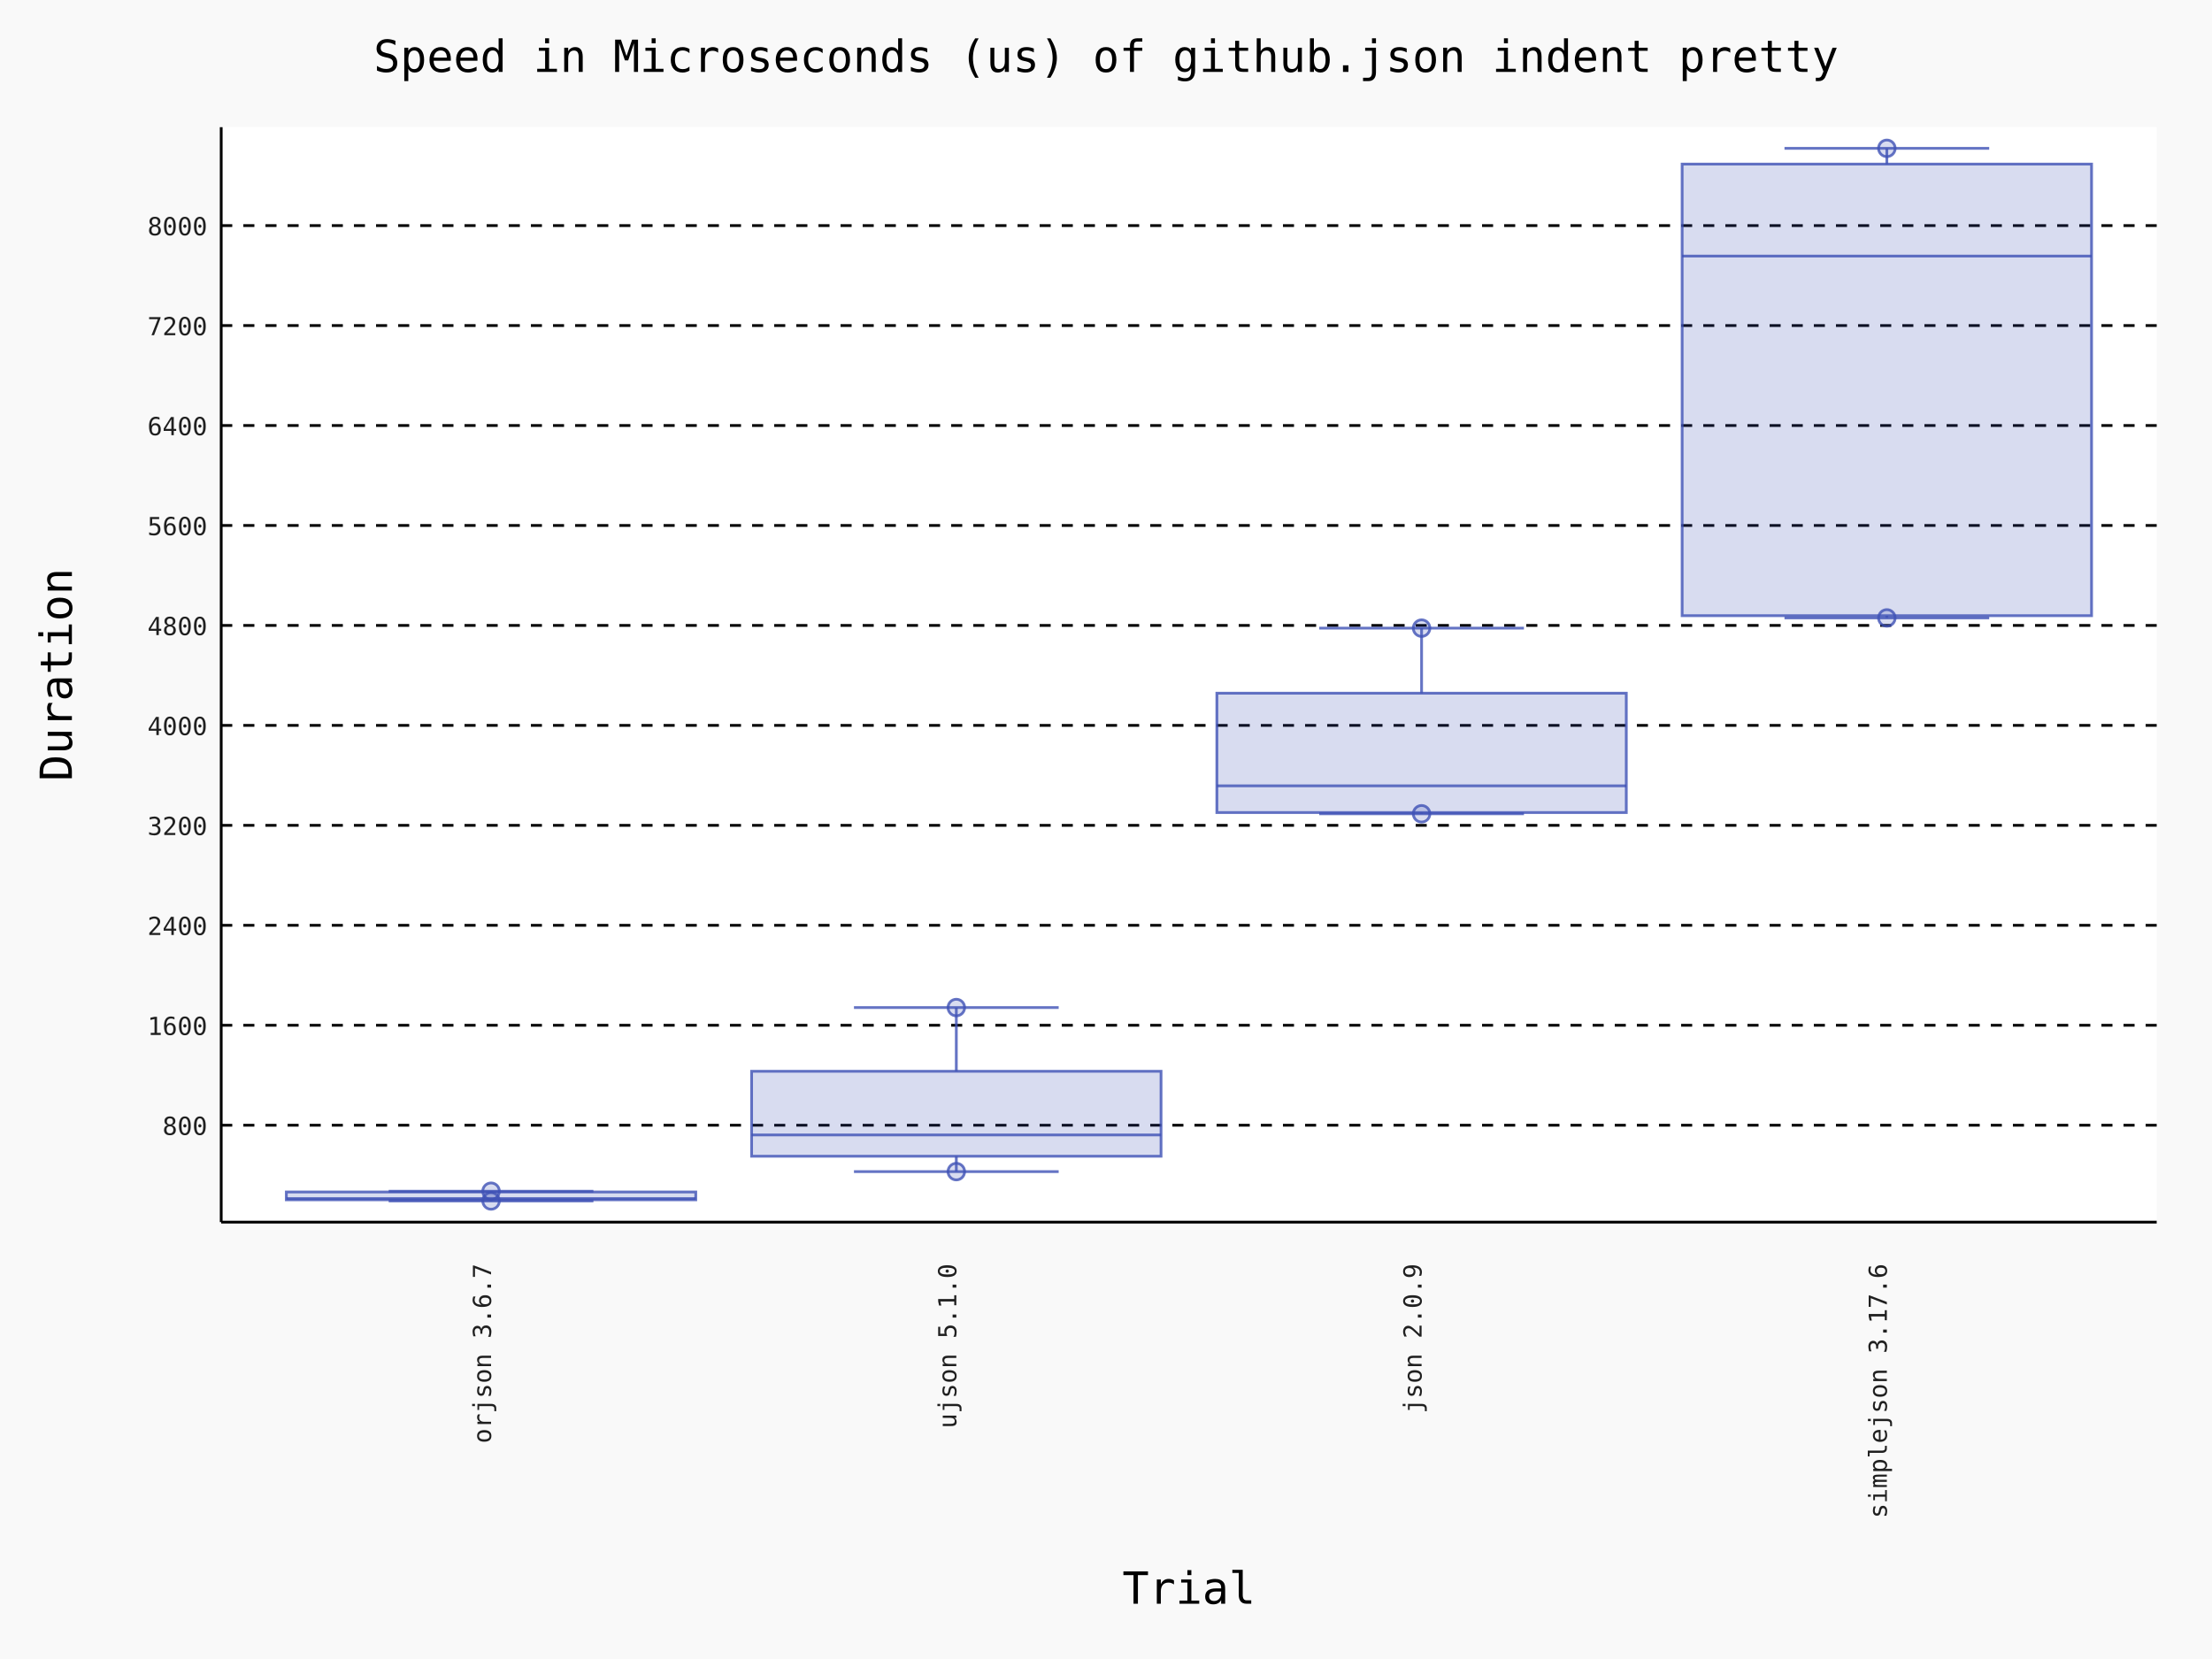
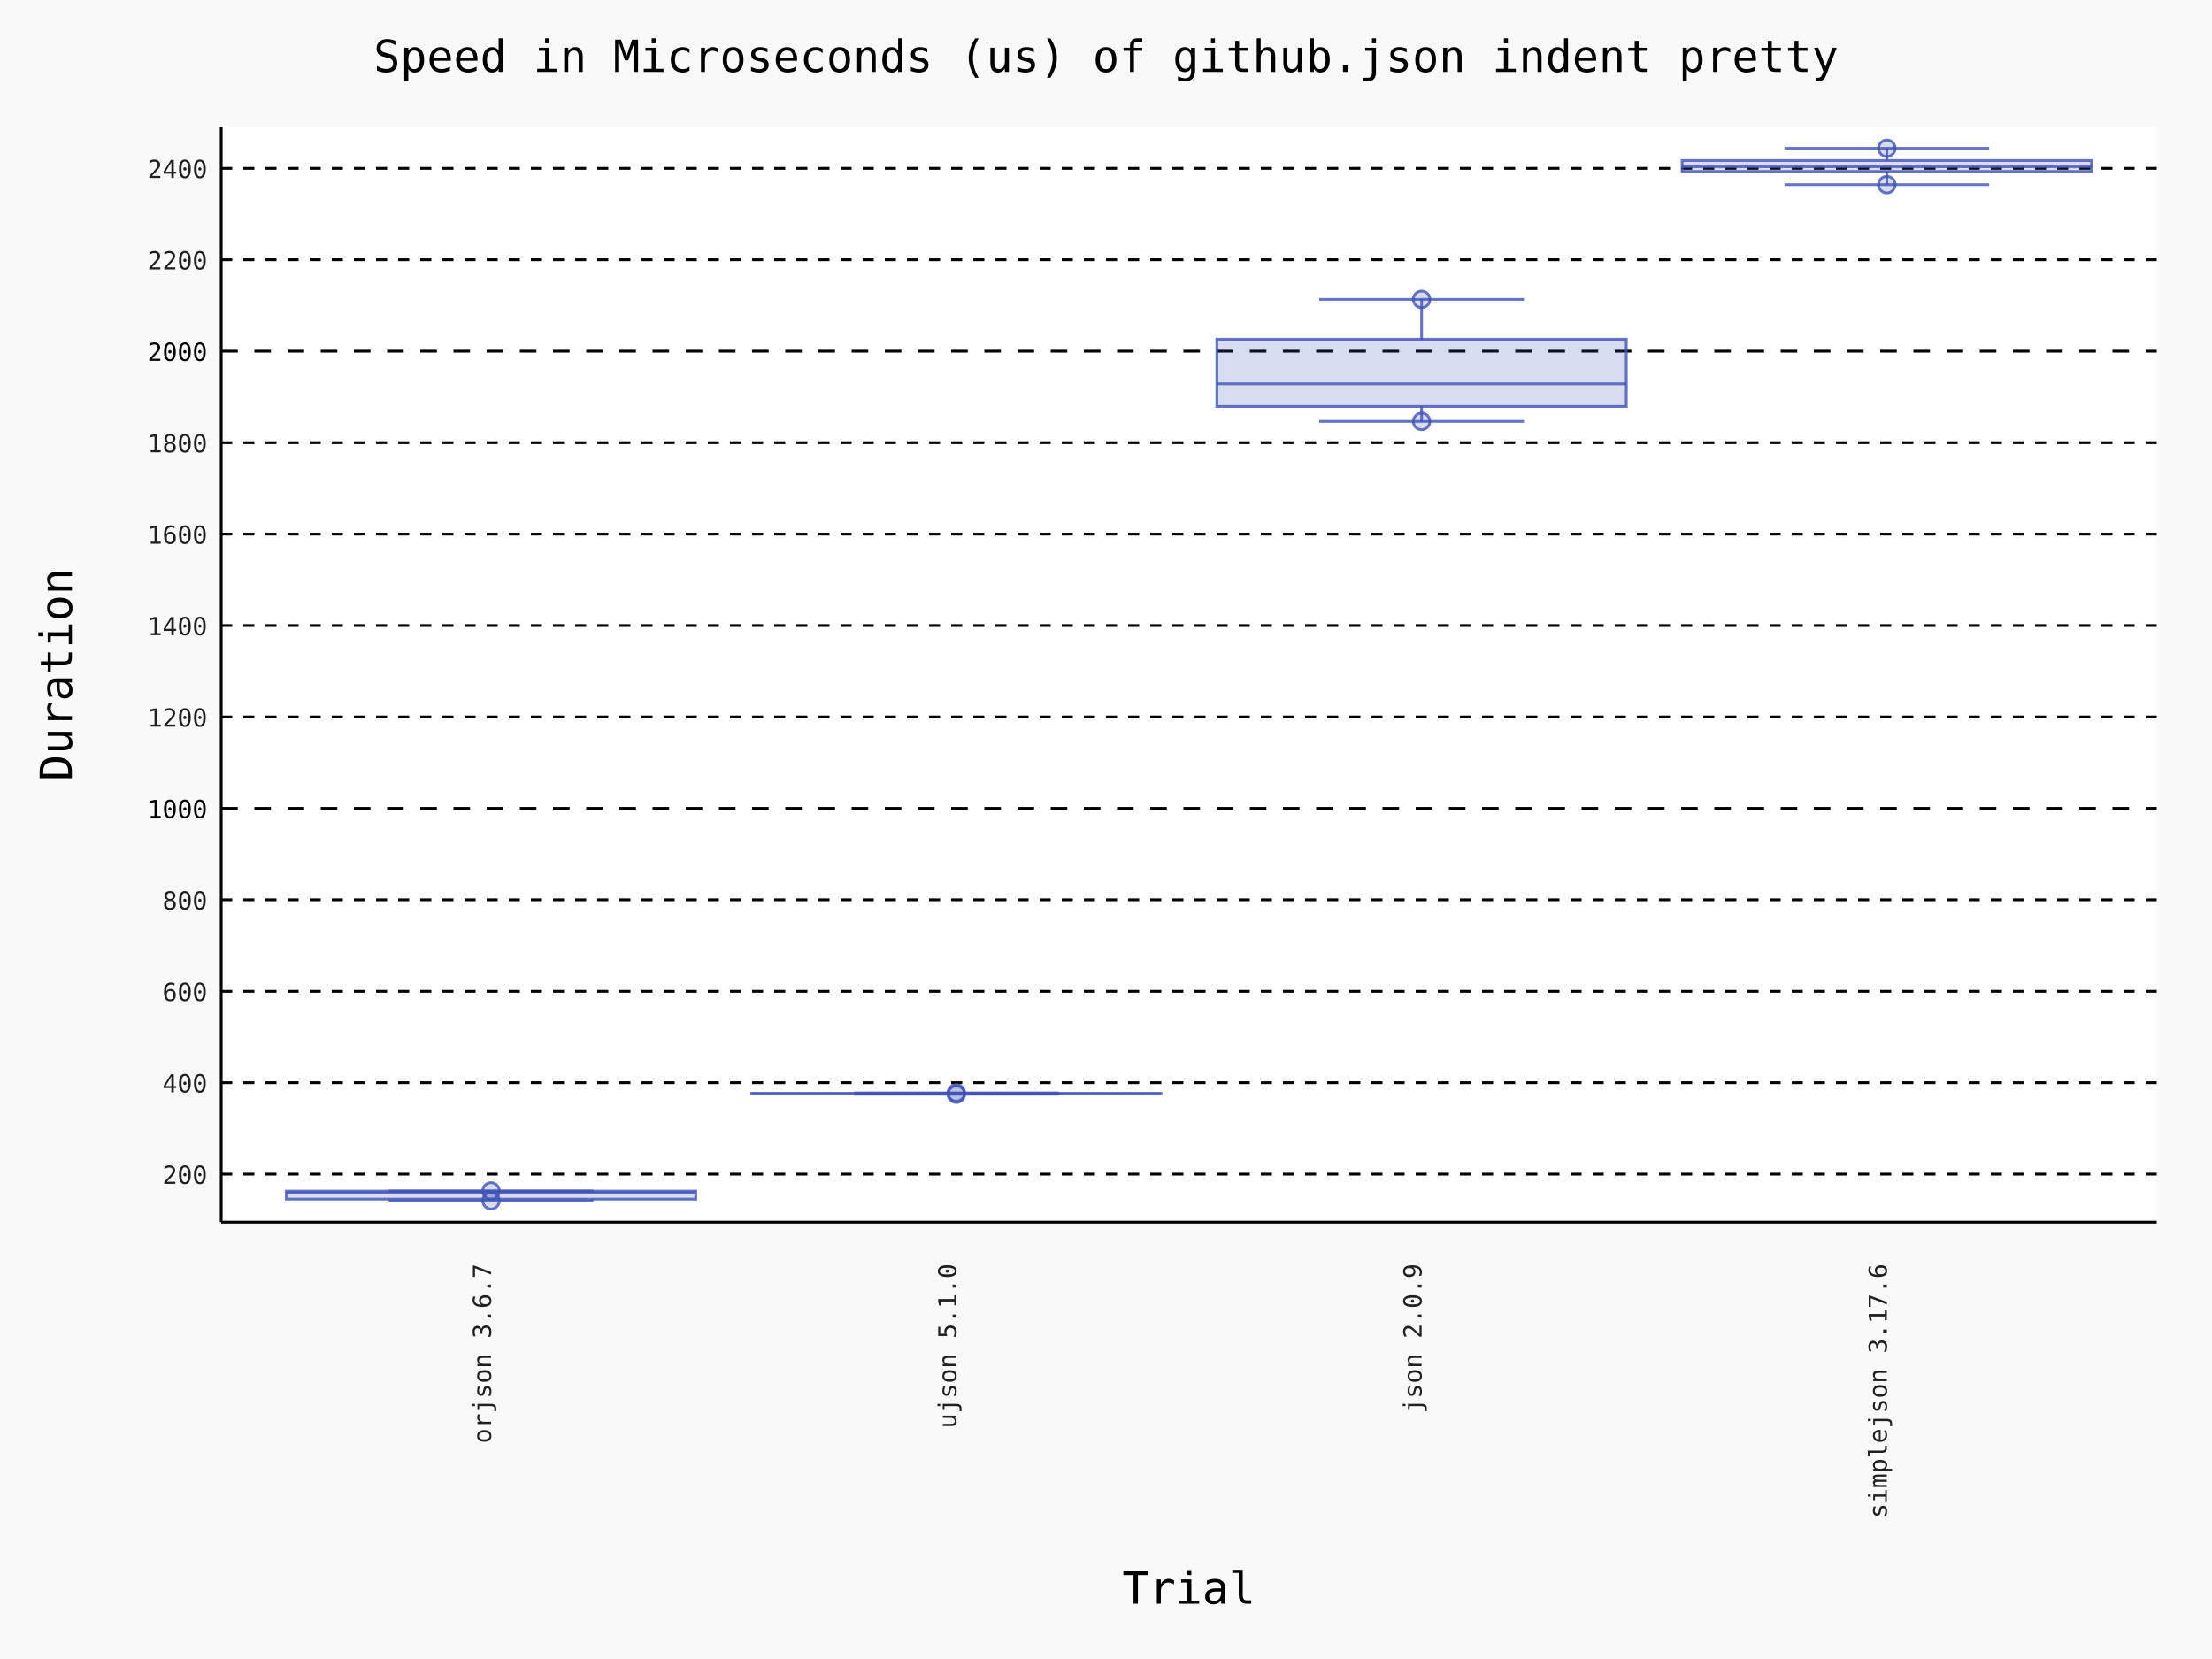
- <svg xmlns="http://www.w3.org/2000/svg" id="chart-e5795548-3513-4d06-9772-d88f44a0c4fd" class="pygal-chart" viewBox="0 0 800 600">
+ <svg xmlns="http://www.w3.org/2000/svg" id="chart-5c181fe8-2276-4d3e-965f-a62d33a86fb0" class="pygal-chart" viewBox="0 0 800 600">
  <defs>
-     <style type="text/css">#chart-e5795548-3513-4d06-9772-d88f44a0c4fd{-webkit-user-select:none;-webkit-font-smoothing:antialiased;font-family:Consolas,"Deja Vu Sans Mono","Bitstream Vera Sans Mono","Courier New",monospace}#chart-e5795548-3513-4d06-9772-d88f44a0c4fd .title{font-family:Consolas,"Deja Vu Sans Mono","Bitstream Vera Sans Mono","Courier New",monospace;font-size:16px}#chart-e5795548-3513-4d06-9772-d88f44a0c4fd .legends .legend text{font-family:Consolas,"Deja Vu Sans Mono","Bitstream Vera Sans Mono","Courier New",monospace;font-size:14px}#chart-e5795548-3513-4d06-9772-d88f44a0c4fd .axis text{font-family:Consolas,"Deja Vu Sans Mono","Bitstream Vera Sans Mono","Courier New",monospace;font-size:10px}#chart-e5795548-3513-4d06-9772-d88f44a0c4fd .axis text.major{font-family:Consolas,"Deja Vu Sans Mono","Bitstream Vera Sans Mono","Courier New",monospace;font-size:10px}#chart-e5795548-3513-4d06-9772-d88f44a0c4fd .text-overlay text.value{font-family:Consolas,"Deja Vu Sans Mono","Bitstream Vera Sans Mono","Courier New",monospace;font-size:16px}#chart-e5795548-3513-4d06-9772-d88f44a0c4fd .text-overlay text.label{font-family:Consolas,"Deja Vu Sans Mono","Bitstream Vera Sans Mono","Courier New",monospace;font-size:10px}#chart-e5795548-3513-4d06-9772-d88f44a0c4fd .tooltip{font-family:Consolas,"Deja Vu Sans Mono","Bitstream Vera Sans Mono","Courier New",monospace;font-size:14px}#chart-e5795548-3513-4d06-9772-d88f44a0c4fd text.no_data{font-family:Consolas,"Deja Vu Sans Mono","Bitstream Vera Sans Mono","Courier New",monospace;font-size:64px}
- #chart-e5795548-3513-4d06-9772-d88f44a0c4fd{background-color:rgba(249,249,249,1)}#chart-e5795548-3513-4d06-9772-d88f44a0c4fd path,#chart-e5795548-3513-4d06-9772-d88f44a0c4fd line,#chart-e5795548-3513-4d06-9772-d88f44a0c4fd rect,#chart-e5795548-3513-4d06-9772-d88f44a0c4fd circle{-webkit-transition:150ms;-moz-transition:150ms;transition:150ms}#chart-e5795548-3513-4d06-9772-d88f44a0c4fd .graph &gt; .background{fill:rgba(249,249,249,1)}#chart-e5795548-3513-4d06-9772-d88f44a0c4fd .plot &gt; .background{fill:rgba(255,255,255,1)}#chart-e5795548-3513-4d06-9772-d88f44a0c4fd .graph{fill:rgba(0,0,0,.87)}#chart-e5795548-3513-4d06-9772-d88f44a0c4fd text.no_data{fill:rgba(0,0,0,1)}#chart-e5795548-3513-4d06-9772-d88f44a0c4fd .title{fill:rgba(0,0,0,1)}#chart-e5795548-3513-4d06-9772-d88f44a0c4fd .legends .legend text{fill:rgba(0,0,0,.87)}#chart-e5795548-3513-4d06-9772-d88f44a0c4fd .legends .legend:hover text{fill:rgba(0,0,0,1)}#chart-e5795548-3513-4d06-9772-d88f44a0c4fd .axis .line{stroke:rgba(0,0,0,1)}#chart-e5795548-3513-4d06-9772-d88f44a0c4fd .axis .guide.line{stroke:rgba(0,0,0,.54)}#chart-e5795548-3513-4d06-9772-d88f44a0c4fd .axis .major.line{stroke:rgba(0,0,0,.87)}#chart-e5795548-3513-4d06-9772-d88f44a0c4fd .axis text.major{fill:rgba(0,0,0,1)}#chart-e5795548-3513-4d06-9772-d88f44a0c4fd .axis.y .guides:hover .guide.line,#chart-e5795548-3513-4d06-9772-d88f44a0c4fd .line-graph .axis.x .guides:hover .guide.line,#chart-e5795548-3513-4d06-9772-d88f44a0c4fd .stackedline-graph .axis.x .guides:hover .guide.line,#chart-e5795548-3513-4d06-9772-d88f44a0c4fd .xy-graph .axis.x .guides:hover .guide.line{stroke:rgba(0,0,0,1)}#chart-e5795548-3513-4d06-9772-d88f44a0c4fd .axis .guides:hover text{fill:rgba(0,0,0,1)}#chart-e5795548-3513-4d06-9772-d88f44a0c4fd .reactive{fill-opacity:.7;stroke-opacity:.8;stroke-width:1}#chart-e5795548-3513-4d06-9772-d88f44a0c4fd .ci{stroke:rgba(0,0,0,.87)}#chart-e5795548-3513-4d06-9772-d88f44a0c4fd .reactive.active,#chart-e5795548-3513-4d06-9772-d88f44a0c4fd .active .reactive{fill-opacity:.8;stroke-opacity:.9;stroke-width:4}#chart-e5795548-3513-4d06-9772-d88f44a0c4fd .ci .reactive.active{stroke-width:1.5}#chart-e5795548-3513-4d06-9772-d88f44a0c4fd .series text{fill:rgba(0,0,0,1)}#chart-e5795548-3513-4d06-9772-d88f44a0c4fd .tooltip rect{fill:rgba(255,255,255,1);stroke:rgba(0,0,0,1);-webkit-transition:opacity 150ms;-moz-transition:opacity 150ms;transition:opacity 150ms}#chart-e5795548-3513-4d06-9772-d88f44a0c4fd .tooltip .label{fill:rgba(0,0,0,.87)}#chart-e5795548-3513-4d06-9772-d88f44a0c4fd .tooltip .label{fill:rgba(0,0,0,.87)}#chart-e5795548-3513-4d06-9772-d88f44a0c4fd .tooltip .legend{font-size:.8em;fill:rgba(0,0,0,.54)}#chart-e5795548-3513-4d06-9772-d88f44a0c4fd .tooltip .x_label{font-size:.6em;fill:rgba(0,0,0,1)}#chart-e5795548-3513-4d06-9772-d88f44a0c4fd .tooltip .xlink{font-size:.5em;text-decoration:underline}#chart-e5795548-3513-4d06-9772-d88f44a0c4fd .tooltip .value{font-size:1.5em}#chart-e5795548-3513-4d06-9772-d88f44a0c4fd .bound{font-size:.5em}#chart-e5795548-3513-4d06-9772-d88f44a0c4fd .max-value{font-size:.75em;fill:rgba(0,0,0,.54)}#chart-e5795548-3513-4d06-9772-d88f44a0c4fd .map-element{fill:rgba(255,255,255,1);stroke:rgba(0,0,0,.54) !important}#chart-e5795548-3513-4d06-9772-d88f44a0c4fd .map-element .reactive{fill-opacity:inherit;stroke-opacity:inherit}#chart-e5795548-3513-4d06-9772-d88f44a0c4fd .color-0,#chart-e5795548-3513-4d06-9772-d88f44a0c4fd .color-0 a:visited{stroke:#3F51B5;fill:#3F51B5}#chart-e5795548-3513-4d06-9772-d88f44a0c4fd .color-1,#chart-e5795548-3513-4d06-9772-d88f44a0c4fd .color-1 a:visited{stroke:#3F51B5;fill:#3F51B5}#chart-e5795548-3513-4d06-9772-d88f44a0c4fd .color-2,#chart-e5795548-3513-4d06-9772-d88f44a0c4fd .color-2 a:visited{stroke:#3F51B5;fill:#3F51B5}#chart-e5795548-3513-4d06-9772-d88f44a0c4fd .color-3,#chart-e5795548-3513-4d06-9772-d88f44a0c4fd .color-3 a:visited{stroke:#3F51B5;fill:#3F51B5}#chart-e5795548-3513-4d06-9772-d88f44a0c4fd .text-overlay .color-0 text{fill:black}#chart-e5795548-3513-4d06-9772-d88f44a0c4fd .text-overlay .color-1 text{fill:black}#chart-e5795548-3513-4d06-9772-d88f44a0c4fd .text-overlay .color-2 text{fill:black}#chart-e5795548-3513-4d06-9772-d88f44a0c4fd .text-overlay .color-3 text{fill:black}
- #chart-e5795548-3513-4d06-9772-d88f44a0c4fd text.no_data{text-anchor:middle}#chart-e5795548-3513-4d06-9772-d88f44a0c4fd .guide.line{fill:none}#chart-e5795548-3513-4d06-9772-d88f44a0c4fd .centered{text-anchor:middle}#chart-e5795548-3513-4d06-9772-d88f44a0c4fd .title{text-anchor:middle}#chart-e5795548-3513-4d06-9772-d88f44a0c4fd .legends .legend text{fill-opacity:1}#chart-e5795548-3513-4d06-9772-d88f44a0c4fd .axis.x text{text-anchor:middle}#chart-e5795548-3513-4d06-9772-d88f44a0c4fd .axis.x:not(.web) text[transform]{text-anchor:start}#chart-e5795548-3513-4d06-9772-d88f44a0c4fd .axis.x:not(.web) text[transform].backwards{text-anchor:end}#chart-e5795548-3513-4d06-9772-d88f44a0c4fd .axis.y text{text-anchor:end}#chart-e5795548-3513-4d06-9772-d88f44a0c4fd .axis.y text[transform].backwards{text-anchor:start}#chart-e5795548-3513-4d06-9772-d88f44a0c4fd .axis.y2 text{text-anchor:start}#chart-e5795548-3513-4d06-9772-d88f44a0c4fd .axis.y2 text[transform].backwards{text-anchor:end}#chart-e5795548-3513-4d06-9772-d88f44a0c4fd .axis .guide.line{stroke-dasharray:4,4;stroke:black}#chart-e5795548-3513-4d06-9772-d88f44a0c4fd .axis .major.guide.line{stroke-dasharray:6,6;stroke:black}#chart-e5795548-3513-4d06-9772-d88f44a0c4fd .horizontal .axis.y .guide.line,#chart-e5795548-3513-4d06-9772-d88f44a0c4fd .horizontal .axis.y2 .guide.line,#chart-e5795548-3513-4d06-9772-d88f44a0c4fd .vertical .axis.x .guide.line{opacity:0}#chart-e5795548-3513-4d06-9772-d88f44a0c4fd .horizontal .axis.always_show .guide.line,#chart-e5795548-3513-4d06-9772-d88f44a0c4fd .vertical .axis.always_show .guide.line{opacity:1 !important}#chart-e5795548-3513-4d06-9772-d88f44a0c4fd .axis.y .guides:hover .guide.line,#chart-e5795548-3513-4d06-9772-d88f44a0c4fd .axis.y2 .guides:hover .guide.line,#chart-e5795548-3513-4d06-9772-d88f44a0c4fd .axis.x .guides:hover .guide.line{opacity:1}#chart-e5795548-3513-4d06-9772-d88f44a0c4fd .axis .guides:hover text{opacity:1}#chart-e5795548-3513-4d06-9772-d88f44a0c4fd .nofill{fill:none}#chart-e5795548-3513-4d06-9772-d88f44a0c4fd .subtle-fill{fill-opacity:.2}#chart-e5795548-3513-4d06-9772-d88f44a0c4fd .dot{stroke-width:1px;fill-opacity:1;stroke-opacity:1}#chart-e5795548-3513-4d06-9772-d88f44a0c4fd .dot.active{stroke-width:5px}#chart-e5795548-3513-4d06-9772-d88f44a0c4fd .dot.negative{fill:transparent}#chart-e5795548-3513-4d06-9772-d88f44a0c4fd text,#chart-e5795548-3513-4d06-9772-d88f44a0c4fd tspan{stroke:none !important}#chart-e5795548-3513-4d06-9772-d88f44a0c4fd .series text.active{opacity:1}#chart-e5795548-3513-4d06-9772-d88f44a0c4fd .tooltip rect{fill-opacity:.95;stroke-width:.5}#chart-e5795548-3513-4d06-9772-d88f44a0c4fd .tooltip text{fill-opacity:1}#chart-e5795548-3513-4d06-9772-d88f44a0c4fd .showable{visibility:hidden}#chart-e5795548-3513-4d06-9772-d88f44a0c4fd .showable.shown{visibility:visible}#chart-e5795548-3513-4d06-9772-d88f44a0c4fd .gauge-background{fill:rgba(229,229,229,1);stroke:none}#chart-e5795548-3513-4d06-9772-d88f44a0c4fd .bg-lines{stroke:rgba(249,249,249,1);stroke-width:2px}
+     <style type="text/css">#chart-5c181fe8-2276-4d3e-965f-a62d33a86fb0{-webkit-user-select:none;-webkit-font-smoothing:antialiased;font-family:Consolas,"Deja Vu Sans Mono","Bitstream Vera Sans Mono","Courier New",monospace}#chart-5c181fe8-2276-4d3e-965f-a62d33a86fb0 .title{font-family:Consolas,"Deja Vu Sans Mono","Bitstream Vera Sans Mono","Courier New",monospace;font-size:16px}#chart-5c181fe8-2276-4d3e-965f-a62d33a86fb0 .legends .legend text{font-family:Consolas,"Deja Vu Sans Mono","Bitstream Vera Sans Mono","Courier New",monospace;font-size:14px}#chart-5c181fe8-2276-4d3e-965f-a62d33a86fb0 .axis text{font-family:Consolas,"Deja Vu Sans Mono","Bitstream Vera Sans Mono","Courier New",monospace;font-size:10px}#chart-5c181fe8-2276-4d3e-965f-a62d33a86fb0 .axis text.major{font-family:Consolas,"Deja Vu Sans Mono","Bitstream Vera Sans Mono","Courier New",monospace;font-size:10px}#chart-5c181fe8-2276-4d3e-965f-a62d33a86fb0 .text-overlay text.value{font-family:Consolas,"Deja Vu Sans Mono","Bitstream Vera Sans Mono","Courier New",monospace;font-size:16px}#chart-5c181fe8-2276-4d3e-965f-a62d33a86fb0 .text-overlay text.label{font-family:Consolas,"Deja Vu Sans Mono","Bitstream Vera Sans Mono","Courier New",monospace;font-size:10px}#chart-5c181fe8-2276-4d3e-965f-a62d33a86fb0 .tooltip{font-family:Consolas,"Deja Vu Sans Mono","Bitstream Vera Sans Mono","Courier New",monospace;font-size:14px}#chart-5c181fe8-2276-4d3e-965f-a62d33a86fb0 text.no_data{font-family:Consolas,"Deja Vu Sans Mono","Bitstream Vera Sans Mono","Courier New",monospace;font-size:64px}
+ #chart-5c181fe8-2276-4d3e-965f-a62d33a86fb0{background-color:rgba(249,249,249,1)}#chart-5c181fe8-2276-4d3e-965f-a62d33a86fb0 path,#chart-5c181fe8-2276-4d3e-965f-a62d33a86fb0 line,#chart-5c181fe8-2276-4d3e-965f-a62d33a86fb0 rect,#chart-5c181fe8-2276-4d3e-965f-a62d33a86fb0 circle{-webkit-transition:150ms;-moz-transition:150ms;transition:150ms}#chart-5c181fe8-2276-4d3e-965f-a62d33a86fb0 .graph &gt; .background{fill:rgba(249,249,249,1)}#chart-5c181fe8-2276-4d3e-965f-a62d33a86fb0 .plot &gt; .background{fill:rgba(255,255,255,1)}#chart-5c181fe8-2276-4d3e-965f-a62d33a86fb0 .graph{fill:rgba(0,0,0,.87)}#chart-5c181fe8-2276-4d3e-965f-a62d33a86fb0 text.no_data{fill:rgba(0,0,0,1)}#chart-5c181fe8-2276-4d3e-965f-a62d33a86fb0 .title{fill:rgba(0,0,0,1)}#chart-5c181fe8-2276-4d3e-965f-a62d33a86fb0 .legends .legend text{fill:rgba(0,0,0,.87)}#chart-5c181fe8-2276-4d3e-965f-a62d33a86fb0 .legends .legend:hover text{fill:rgba(0,0,0,1)}#chart-5c181fe8-2276-4d3e-965f-a62d33a86fb0 .axis .line{stroke:rgba(0,0,0,1)}#chart-5c181fe8-2276-4d3e-965f-a62d33a86fb0 .axis .guide.line{stroke:rgba(0,0,0,.54)}#chart-5c181fe8-2276-4d3e-965f-a62d33a86fb0 .axis .major.line{stroke:rgba(0,0,0,.87)}#chart-5c181fe8-2276-4d3e-965f-a62d33a86fb0 .axis text.major{fill:rgba(0,0,0,1)}#chart-5c181fe8-2276-4d3e-965f-a62d33a86fb0 .axis.y .guides:hover .guide.line,#chart-5c181fe8-2276-4d3e-965f-a62d33a86fb0 .line-graph .axis.x .guides:hover .guide.line,#chart-5c181fe8-2276-4d3e-965f-a62d33a86fb0 .stackedline-graph .axis.x .guides:hover .guide.line,#chart-5c181fe8-2276-4d3e-965f-a62d33a86fb0 .xy-graph .axis.x .guides:hover .guide.line{stroke:rgba(0,0,0,1)}#chart-5c181fe8-2276-4d3e-965f-a62d33a86fb0 .axis .guides:hover text{fill:rgba(0,0,0,1)}#chart-5c181fe8-2276-4d3e-965f-a62d33a86fb0 .reactive{fill-opacity:.7;stroke-opacity:.8;stroke-width:1}#chart-5c181fe8-2276-4d3e-965f-a62d33a86fb0 .ci{stroke:rgba(0,0,0,.87)}#chart-5c181fe8-2276-4d3e-965f-a62d33a86fb0 .reactive.active,#chart-5c181fe8-2276-4d3e-965f-a62d33a86fb0 .active .reactive{fill-opacity:.8;stroke-opacity:.9;stroke-width:4}#chart-5c181fe8-2276-4d3e-965f-a62d33a86fb0 .ci .reactive.active{stroke-width:1.5}#chart-5c181fe8-2276-4d3e-965f-a62d33a86fb0 .series text{fill:rgba(0,0,0,1)}#chart-5c181fe8-2276-4d3e-965f-a62d33a86fb0 .tooltip rect{fill:rgba(255,255,255,1);stroke:rgba(0,0,0,1);-webkit-transition:opacity 150ms;-moz-transition:opacity 150ms;transition:opacity 150ms}#chart-5c181fe8-2276-4d3e-965f-a62d33a86fb0 .tooltip .label{fill:rgba(0,0,0,.87)}#chart-5c181fe8-2276-4d3e-965f-a62d33a86fb0 .tooltip .label{fill:rgba(0,0,0,.87)}#chart-5c181fe8-2276-4d3e-965f-a62d33a86fb0 .tooltip .legend{font-size:.8em;fill:rgba(0,0,0,.54)}#chart-5c181fe8-2276-4d3e-965f-a62d33a86fb0 .tooltip .x_label{font-size:.6em;fill:rgba(0,0,0,1)}#chart-5c181fe8-2276-4d3e-965f-a62d33a86fb0 .tooltip .xlink{font-size:.5em;text-decoration:underline}#chart-5c181fe8-2276-4d3e-965f-a62d33a86fb0 .tooltip .value{font-size:1.5em}#chart-5c181fe8-2276-4d3e-965f-a62d33a86fb0 .bound{font-size:.5em}#chart-5c181fe8-2276-4d3e-965f-a62d33a86fb0 .max-value{font-size:.75em;fill:rgba(0,0,0,.54)}#chart-5c181fe8-2276-4d3e-965f-a62d33a86fb0 .map-element{fill:rgba(255,255,255,1);stroke:rgba(0,0,0,.54) !important}#chart-5c181fe8-2276-4d3e-965f-a62d33a86fb0 .map-element .reactive{fill-opacity:inherit;stroke-opacity:inherit}#chart-5c181fe8-2276-4d3e-965f-a62d33a86fb0 .color-0,#chart-5c181fe8-2276-4d3e-965f-a62d33a86fb0 .color-0 a:visited{stroke:#3F51B5;fill:#3F51B5}#chart-5c181fe8-2276-4d3e-965f-a62d33a86fb0 .color-1,#chart-5c181fe8-2276-4d3e-965f-a62d33a86fb0 .color-1 a:visited{stroke:#3F51B5;fill:#3F51B5}#chart-5c181fe8-2276-4d3e-965f-a62d33a86fb0 .color-2,#chart-5c181fe8-2276-4d3e-965f-a62d33a86fb0 .color-2 a:visited{stroke:#3F51B5;fill:#3F51B5}#chart-5c181fe8-2276-4d3e-965f-a62d33a86fb0 .color-3,#chart-5c181fe8-2276-4d3e-965f-a62d33a86fb0 .color-3 a:visited{stroke:#3F51B5;fill:#3F51B5}#chart-5c181fe8-2276-4d3e-965f-a62d33a86fb0 .text-overlay .color-0 text{fill:black}#chart-5c181fe8-2276-4d3e-965f-a62d33a86fb0 .text-overlay .color-1 text{fill:black}#chart-5c181fe8-2276-4d3e-965f-a62d33a86fb0 .text-overlay .color-2 text{fill:black}#chart-5c181fe8-2276-4d3e-965f-a62d33a86fb0 .text-overlay .color-3 text{fill:black}
+ #chart-5c181fe8-2276-4d3e-965f-a62d33a86fb0 text.no_data{text-anchor:middle}#chart-5c181fe8-2276-4d3e-965f-a62d33a86fb0 .guide.line{fill:none}#chart-5c181fe8-2276-4d3e-965f-a62d33a86fb0 .centered{text-anchor:middle}#chart-5c181fe8-2276-4d3e-965f-a62d33a86fb0 .title{text-anchor:middle}#chart-5c181fe8-2276-4d3e-965f-a62d33a86fb0 .legends .legend text{fill-opacity:1}#chart-5c181fe8-2276-4d3e-965f-a62d33a86fb0 .axis.x text{text-anchor:middle}#chart-5c181fe8-2276-4d3e-965f-a62d33a86fb0 .axis.x:not(.web) text[transform]{text-anchor:start}#chart-5c181fe8-2276-4d3e-965f-a62d33a86fb0 .axis.x:not(.web) text[transform].backwards{text-anchor:end}#chart-5c181fe8-2276-4d3e-965f-a62d33a86fb0 .axis.y text{text-anchor:end}#chart-5c181fe8-2276-4d3e-965f-a62d33a86fb0 .axis.y text[transform].backwards{text-anchor:start}#chart-5c181fe8-2276-4d3e-965f-a62d33a86fb0 .axis.y2 text{text-anchor:start}#chart-5c181fe8-2276-4d3e-965f-a62d33a86fb0 .axis.y2 text[transform].backwards{text-anchor:end}#chart-5c181fe8-2276-4d3e-965f-a62d33a86fb0 .axis .guide.line{stroke-dasharray:4,4;stroke:black}#chart-5c181fe8-2276-4d3e-965f-a62d33a86fb0 .axis .major.guide.line{stroke-dasharray:6,6;stroke:black}#chart-5c181fe8-2276-4d3e-965f-a62d33a86fb0 .horizontal .axis.y .guide.line,#chart-5c181fe8-2276-4d3e-965f-a62d33a86fb0 .horizontal .axis.y2 .guide.line,#chart-5c181fe8-2276-4d3e-965f-a62d33a86fb0 .vertical .axis.x .guide.line{opacity:0}#chart-5c181fe8-2276-4d3e-965f-a62d33a86fb0 .horizontal .axis.always_show .guide.line,#chart-5c181fe8-2276-4d3e-965f-a62d33a86fb0 .vertical .axis.always_show .guide.line{opacity:1 !important}#chart-5c181fe8-2276-4d3e-965f-a62d33a86fb0 .axis.y .guides:hover .guide.line,#chart-5c181fe8-2276-4d3e-965f-a62d33a86fb0 .axis.y2 .guides:hover .guide.line,#chart-5c181fe8-2276-4d3e-965f-a62d33a86fb0 .axis.x .guides:hover .guide.line{opacity:1}#chart-5c181fe8-2276-4d3e-965f-a62d33a86fb0 .axis .guides:hover text{opacity:1}#chart-5c181fe8-2276-4d3e-965f-a62d33a86fb0 .nofill{fill:none}#chart-5c181fe8-2276-4d3e-965f-a62d33a86fb0 .subtle-fill{fill-opacity:.2}#chart-5c181fe8-2276-4d3e-965f-a62d33a86fb0 .dot{stroke-width:1px;fill-opacity:1;stroke-opacity:1}#chart-5c181fe8-2276-4d3e-965f-a62d33a86fb0 .dot.active{stroke-width:5px}#chart-5c181fe8-2276-4d3e-965f-a62d33a86fb0 .dot.negative{fill:transparent}#chart-5c181fe8-2276-4d3e-965f-a62d33a86fb0 text,#chart-5c181fe8-2276-4d3e-965f-a62d33a86fb0 tspan{stroke:none !important}#chart-5c181fe8-2276-4d3e-965f-a62d33a86fb0 .series text.active{opacity:1}#chart-5c181fe8-2276-4d3e-965f-a62d33a86fb0 .tooltip rect{fill-opacity:.95;stroke-width:.5}#chart-5c181fe8-2276-4d3e-965f-a62d33a86fb0 .tooltip text{fill-opacity:1}#chart-5c181fe8-2276-4d3e-965f-a62d33a86fb0 .showable{visibility:hidden}#chart-5c181fe8-2276-4d3e-965f-a62d33a86fb0 .showable.shown{visibility:visible}#chart-5c181fe8-2276-4d3e-965f-a62d33a86fb0 .gauge-background{fill:rgba(229,229,229,1);stroke:none}#chart-5c181fe8-2276-4d3e-965f-a62d33a86fb0 .bg-lines{stroke:rgba(249,249,249,1);stroke-width:2px}
.tooltip .value{font-size:1em !important}.axis text{font-size:9px !important}</style>
  </defs>
  <g class="graph custombox-graph vertical">
    <rect x="0" y="0" width="800" height="600" class="background" />
    <g transform="translate(80, 46)" class="plot">
      <rect x="0" y="0" width="700.0" height="396.0" class="background" />
      <g class="axis y always_show">
        <path d="M0 396 h700" class="line" />
        <g class="guides">
-           <path d="M0 360.954 h700" class="guide line" />
-           <text x="-5" y="364.454" class="">800</text>
+           <path d="M0 378.63 h700" class="guide line" />
+           <text x="-5" y="382.13" class="">200</text>
        </g>
        <g class="guides">
-           <path d="M0 324.803 h700" class="guide line" />
-           <text x="-5" y="328.303" class="">1600</text>
+           <path d="M0 345.563 h700" class="guide line" />
+           <text x="-5" y="349.063" class="">400</text>
        </g>
        <g class="guides">
-           <path d="M0 288.651 h700" class="guide line" />
-           <text x="-5" y="292.151" class="">2400</text>
+           <path d="M0 312.495 h700" class="guide line" />
+           <text x="-5" y="315.995" class="">600</text>
        </g>
        <g class="guides">
-           <path d="M0 252.499 h700" class="guide line" />
-           <text x="-5" y="255.999" class="">3200</text>
+           <path d="M0 279.428 h700" class="guide line" />
+           <text x="-5" y="282.928" class="">800</text>
        </g>
        <g class="guides">
-           <path d="M0 216.347 h700" class="guide line" />
-           <text x="-5" y="219.847" class="">4000</text>
+           <path d="M0 246.361 h700" class="major guide line" />
+           <text x="-5" y="249.861" class="major">1000</text>
        </g>
        <g class="guides">
-           <path d="M0 180.195 h700" class="guide line" />
-           <text x="-5" y="183.695" class="">4800</text>
+           <path d="M0 213.294 h700" class="guide line" />
+           <text x="-5" y="216.794" class="">1200</text>
        </g>
        <g class="guides">
-           <path d="M0 144.043 h700" class="guide line" />
-           <text x="-5" y="147.543" class="">5600</text>
+           <path d="M0 180.226 h700" class="guide line" />
+           <text x="-5" y="183.726" class="">1400</text>
        </g>
        <g class="guides">
-           <path d="M0 107.892 h700" class="guide line" />
-           <text x="-5" y="111.392" class="">6400</text>
+           <path d="M0 147.159 h700" class="guide line" />
+           <text x="-5" y="150.659" class="">1600</text>
        </g>
        <g class="guides">
-           <path d="M0 71.74 h700" class="guide line" />
-           <text x="-5" y="75.24" class="">7200</text>
+           <path d="M0 114.092 h700" class="guide line" />
+           <text x="-5" y="117.592" class="">1800</text>
        </g>
        <g class="guides">
-           <path d="M0 35.588 h700" class="guide line" />
-           <text x="-5" y="39.088" class="">8000</text>
+           <path d="M0 81.025 h700" class="major guide line" />
+           <text x="-5" y="84.525" class="major">2000</text>
+         </g>
+         <g class="guides">
+           <path d="M0 47.957 h700" class="guide line" />
+           <text x="-5" y="51.457" class="">2200</text>
+         </g>
+         <g class="guides">
+           <path d="M0 14.89 h700" class="guide line" />
+           <text x="-5" y="18.39" class="">2400</text>
        </g>
      </g>
      <g class="axis x">
        <path d="M0 0 v396" class="line" />
        <g class="guides">
          <path d="M97.596 0 v396" class="guide line" />
          <text x="97.596" y="411.0" class="backwards" transform="rotate(270 97.59615 411)">orjson 3.6.7</text>
        </g>
        <g class="guides">
          <path d="M265.865 0 v396" class="guide line" />
          <text x="265.865" y="411.0" class="backwards" transform="rotate(270 265.8654 411)">ujson 5.1.0</text>
        </g>
        <g class="guides">
          <path d="M434.135 0 v396" class="guide line" />
          <text x="434.135" y="411.0" class="backwards" transform="rotate(270 434.1346 411)">json 2.0.9</text>
        </g>
        <g class="guides">
          <path d="M602.404 0 v396" class="guide line" />
          <text x="602.404" y="411.0" class="backwards" transform="rotate(270 602.4038 411)">simplejson 3.17.6</text>
        </g>
      </g>
      <g class="series serie-0 color-0">
        <g class="boxes">
          <g class="box">
-             <path stroke-width="3" d="M60.577 388.342 L134.615 388.342" class="reactive tooltip-trigger" />
-             <path stroke-width="3" d="M23.558 387.483 L171.635 387.483" class="reactive tooltip-trigger" />
-             <path stroke-width="3" d="M60.577 384.827 L134.615 384.827" class="reactive tooltip-trigger" />
-             <path stroke-width="2" d="M97.596 388.342 L97.596 387.922" class="reactive tooltip-trigger" />
-             <path stroke-width="2" d="M97.596 384.827 L97.596 385.094" class="reactive tooltip-trigger" />
-             <rect x="23.558" y="385.094" height="2.828" width="148.077" class="subtle-fill reactive tooltip-trigger" />
-             <circle cx="97.596" cy="388.342" r="3" class="subtle-fill reactive tooltip-trigger" />
-             <circle cx="97.596" cy="384.827" r="3" class="subtle-fill reactive tooltip-trigger" />
+             <path stroke-width="3" d="M60.577 388.257 L134.615 388.257" class="reactive tooltip-trigger" />
+             <path stroke-width="3" d="M23.558 385.374 L171.635 385.374" class="reactive tooltip-trigger" />
+             <path stroke-width="3" d="M60.577 384.725 L134.615 384.725" class="reactive tooltip-trigger" />
+             <path stroke-width="2" d="M97.596 388.257 L97.596 387.673" class="reactive tooltip-trigger" />
+             <path stroke-width="2" d="M97.596 384.725 L97.596 384.768" class="reactive tooltip-trigger" />
+             <rect x="23.558" y="384.768" height="2.905" width="148.077" class="subtle-fill reactive tooltip-trigger" />
+             <circle cx="97.596" cy="388.257" r="3" class="subtle-fill reactive tooltip-trigger" />
+             <circle cx="97.596" cy="384.725" r="3" class="subtle-fill reactive tooltip-trigger" />
          </g>
        </g>
      </g>
      <g class="series serie-1 color-1">
        <g class="boxes">
          <g class="box">
-             <path stroke-width="3" d="M228.846 377.729 L302.885 377.729" class="reactive tooltip-trigger" />
-             <path stroke-width="3" d="M191.827 364.466 L339.904 364.466" class="reactive tooltip-trigger" />
-             <path stroke-width="3" d="M228.846 318.393 L302.885 318.393" class="reactive tooltip-trigger" />
-             <path stroke-width="2" d="M265.865 377.729 L265.865 372.165" class="reactive tooltip-trigger" />
-             <path stroke-width="2" d="M265.865 318.393 L265.865 341.442" class="reactive tooltip-trigger" />
-             <rect x="191.827" y="341.442" height="30.724" width="148.077" class="subtle-fill reactive tooltip-trigger" />
-             <circle cx="265.865" cy="377.729" r="3" class="subtle-fill reactive tooltip-trigger" />
-             <circle cx="265.865" cy="318.393" r="3" class="subtle-fill reactive tooltip-trigger" />
+             <path stroke-width="3" d="M228.846 349.735 L302.885 349.735" class="reactive tooltip-trigger" />
+             <path stroke-width="3" d="M191.827 349.544 L339.904 349.544" class="reactive tooltip-trigger" />
+             <path stroke-width="3" d="M228.846 349.262 L302.885 349.262" class="reactive tooltip-trigger" />
+             <path stroke-width="2" d="M265.865 349.735 L265.865 349.622" class="reactive tooltip-trigger" />
+             <path stroke-width="2" d="M265.865 349.262 L265.865 349.452" class="reactive tooltip-trigger" />
+             <rect x="191.827" y="349.452" height="0.171" width="148.077" class="subtle-fill reactive tooltip-trigger" />
+             <circle cx="265.865" cy="349.735" r="3" class="subtle-fill reactive tooltip-trigger" />
+             <circle cx="265.865" cy="349.262" r="3" class="subtle-fill reactive tooltip-trigger" />
          </g>
        </g>
      </g>
      <g class="series serie-2 color-2">
        <g class="boxes">
          <g class="box">
-             <path stroke-width="3" d="M397.115 248.317 L471.154 248.317" class="reactive tooltip-trigger" />
-             <path stroke-width="3" d="M360.096 238.207 L508.173 238.207" class="reactive tooltip-trigger" />
-             <path stroke-width="3" d="M397.115 181.176 L471.154 181.176" class="reactive tooltip-trigger" />
-             <path stroke-width="2" d="M434.135 248.317 L434.135 247.872" class="reactive tooltip-trigger" />
-             <path stroke-width="2" d="M434.135 181.176 L434.135 204.701" class="reactive tooltip-trigger" />
-             <rect x="360.096" y="204.701" height="43.171" width="148.077" class="subtle-fill reactive tooltip-trigger" />
-             <circle cx="434.135" cy="248.317" r="3" class="subtle-fill reactive tooltip-trigger" />
-             <circle cx="434.135" cy="181.176" r="3" class="subtle-fill reactive tooltip-trigger" />
+             <path stroke-width="3" d="M397.115 106.407 L471.154 106.407" class="reactive tooltip-trigger" />
+             <path stroke-width="3" d="M360.096 92.809 L508.173 92.809" class="reactive tooltip-trigger" />
+             <path stroke-width="3" d="M397.115 62.286 L471.154 62.286" class="reactive tooltip-trigger" />
+             <path stroke-width="2" d="M434.135 106.407 L434.135 101.018" class="reactive tooltip-trigger" />
+             <path stroke-width="2" d="M434.135 62.286 L434.135 76.705" class="reactive tooltip-trigger" />
+             <rect x="360.096" y="76.705" height="24.313" width="148.077" class="subtle-fill reactive tooltip-trigger" />
+             <circle cx="434.135" cy="106.407" r="3" class="subtle-fill reactive tooltip-trigger" />
+             <circle cx="434.135" cy="62.286" r="3" class="subtle-fill reactive tooltip-trigger" />
          </g>
        </g>
      </g>
      <g class="series serie-3 color-3">
        <g class="boxes">
          <g class="box">
-             <path stroke-width="3" d="M565.385 177.479 L639.423 177.479" class="reactive tooltip-trigger" />
-             <path stroke-width="3" d="M528.365 46.614 L676.442 46.614" class="reactive tooltip-trigger" />
-             <path stroke-width="3" d="M565.385 7.645 L639.423 7.645" class="reactive tooltip-trigger" />
-             <path stroke-width="2" d="M602.404 177.479 L602.404 176.67" class="reactive tooltip-trigger" />
-             <path stroke-width="2" d="M602.404 7.645 L602.404 13.346" class="reactive tooltip-trigger" />
-             <rect x="528.365" y="13.346" height="163.324" width="148.077" class="subtle-fill reactive tooltip-trigger" />
-             <circle cx="602.404" cy="177.479" r="3" class="subtle-fill reactive tooltip-trigger" />
-             <circle cx="602.404" cy="7.645" r="3" class="subtle-fill reactive tooltip-trigger" />
+             <path stroke-width="3" d="M565.385 20.795 L639.423 20.795" class="reactive tooltip-trigger" />
+             <path stroke-width="3" d="M528.365 14.286 L676.442 14.286" class="reactive tooltip-trigger" />
+             <path stroke-width="3" d="M565.385 7.636 L639.423 7.636" class="reactive tooltip-trigger" />
+             <path stroke-width="2" d="M602.404 20.795 L602.404 16.038" class="reactive tooltip-trigger" />
+             <path stroke-width="2" d="M602.404 7.636 L602.404 12.046" class="reactive tooltip-trigger" />
+             <rect x="528.365" y="12.046" height="3.992" width="148.077" class="subtle-fill reactive tooltip-trigger" />
+             <circle cx="602.404" cy="20.795" r="3" class="subtle-fill reactive tooltip-trigger" />
+             <circle cx="602.404" cy="7.636" r="3" class="subtle-fill reactive tooltip-trigger" />
          </g>
        </g>
      </g>
    </g>
    <g class="titles">
      <text x="400.0" y="26" class="title plot_title">Speed in Microseconds (us) of github.json indent pretty</text>
      <text x="430.0" y="580.0" class="title">Trial</text>
      <text x="0" y="270.0" class="title" transform="rotate(-90 0 244)">Duration</text>
    </g>
    <g transform="translate(80, 46)" class="plot overlay">
      <g class="series serie-0 color-0" />
      <g class="series serie-1 color-1" />
      <g class="series serie-2 color-2" />
      <g class="series serie-3 color-3" />
    </g>
    <g transform="translate(80, 46)" class="plot text-overlay">
      <g class="series serie-0 color-0" />
      <g class="series serie-1 color-1" />
      <g class="series serie-2 color-2" />
      <g class="series serie-3 color-3" />
    </g>
    <g transform="translate(80, 46)" class="plot tooltip-overlay">
      <g transform="translate(0 0)" style="opacity: 0" class="tooltip">
        <rect rx="0" ry="0" width="0" height="0" class="tooltip-box" />
        <g class="text" />
      </g>
    </g>
  </g>
</svg>
